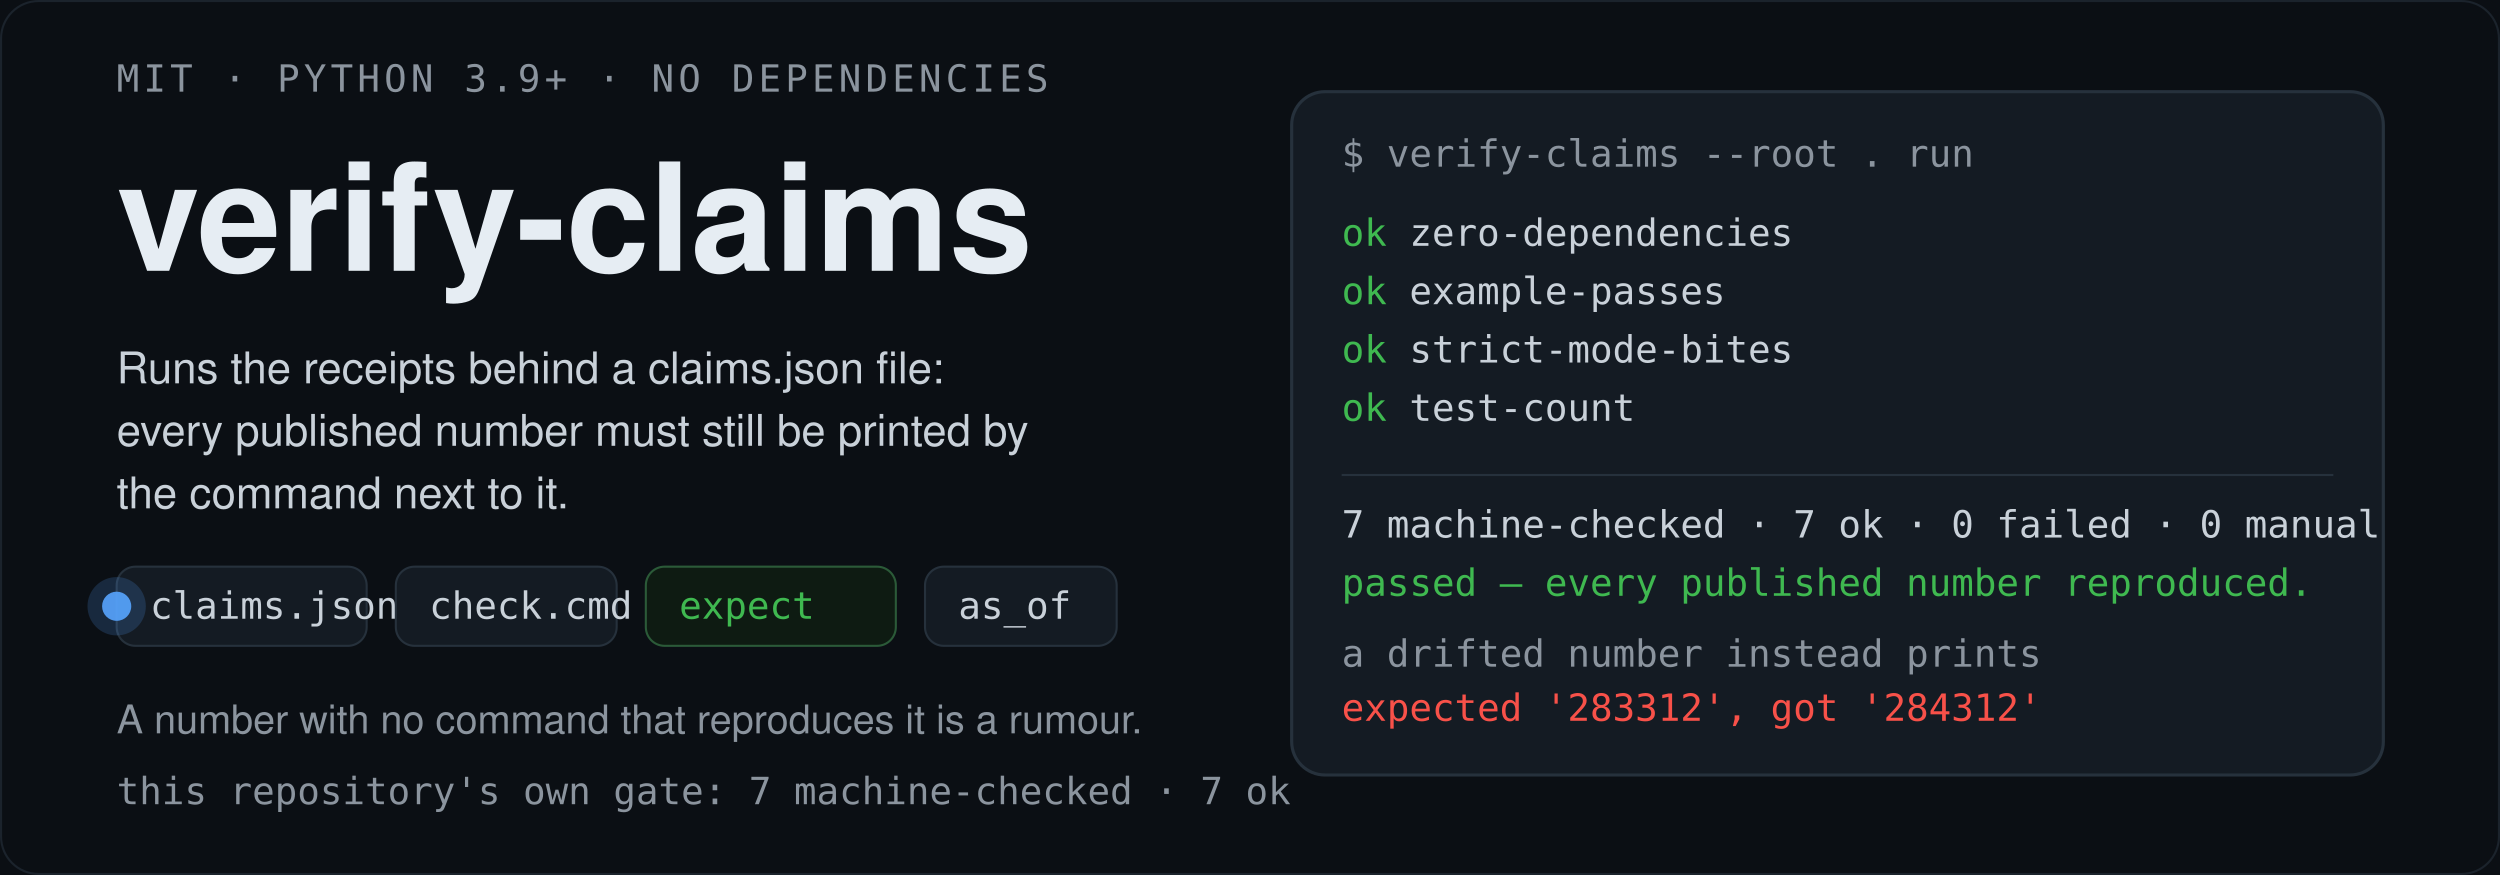
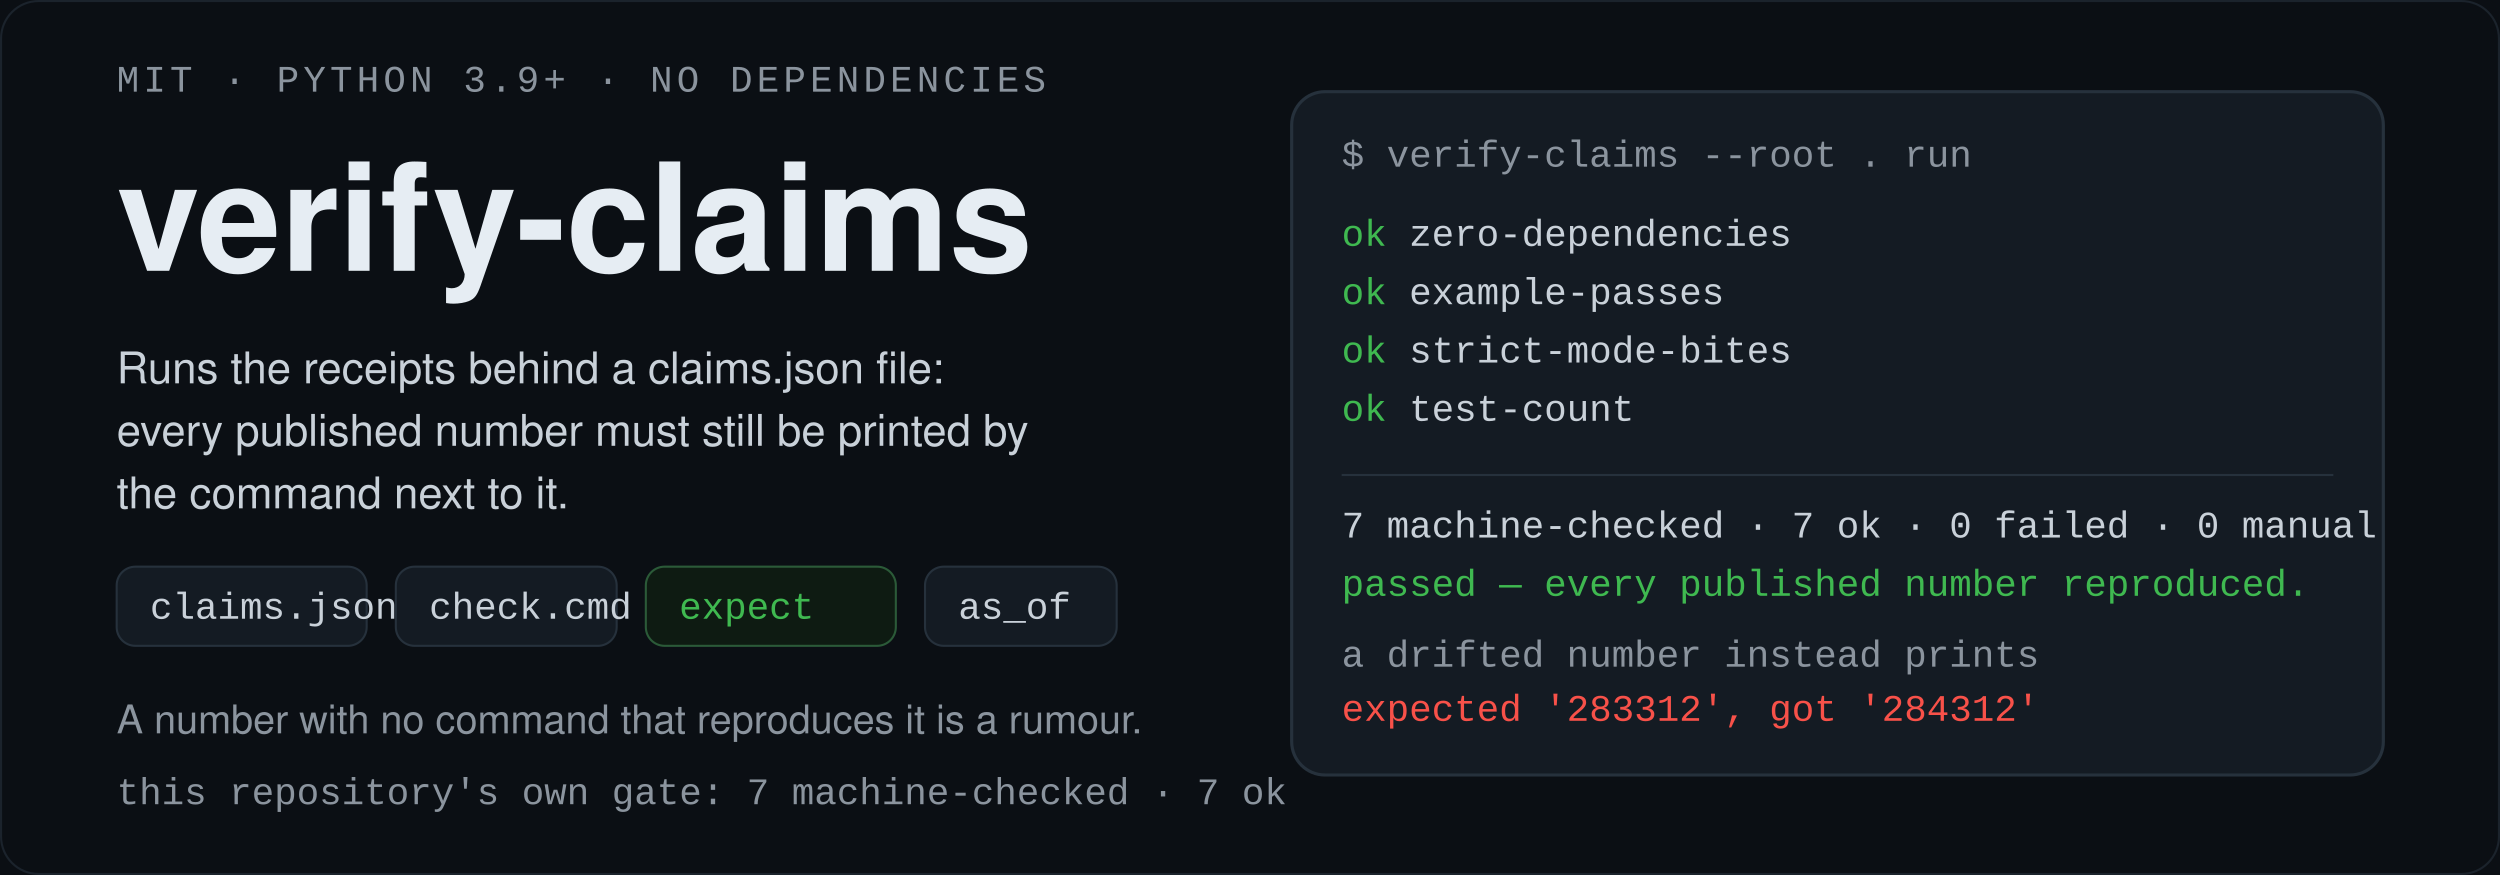
<svg xmlns="http://www.w3.org/2000/svg" width="1200" height="420" viewBox="0 0 1200 420" role="img" aria-labelledby="vc-title vc-desc">
  <rect width="1200" height="420" fill="#0B0F14" />
  <rect x="0.5" y="0.5" width="1199" height="419" rx="18" fill="none" stroke="#1B232C" />
  <g id="identity" transform="translate(56 44)">
-     <text x="0" y="0" font-family="ui-monospace, SFMono-Regular, Menlo, monospace" font-size="18" letter-spacing="2" fill="#8B949E">MIT · PYTHON 3.9+ · NO DEPENDENCIES</text>
-     <text x="0" y="86" font-family="-apple-system, BlinkMacSystemFont, Segoe UI, Helvetica, Arial, sans-serif" font-size="72" font-weight="700" fill="#E6EDF3">verify-claims</text>
-     <g font-family="-apple-system, BlinkMacSystemFont, Segoe UI, Helvetica, Arial, sans-serif" font-size="21" fill="#C9D1D9">
+     <text x="0" y="0" font-family="ui-monospace, SFMono-Regular, Menlo, Consolas, 'Liberation Mono', monospace" font-size="18" letter-spacing="2" fill="#8B949E">MIT · PYTHON 3.9+ · NO DEPENDENCIES</text>
+     <text x="0" y="86" font-family="Helvetica Neue, Helvetica, Arial, 'Liberation Sans', sans-serif" font-size="72" font-weight="700" fill="#E6EDF3">verify-claims</text>
+     <g font-family="Helvetica Neue, Helvetica, Arial, 'Liberation Sans', sans-serif" font-size="21" fill="#C9D1D9">
      <text x="0" y="140">Runs the receipts behind a claims.json file:</text>
      <text x="0" y="170">every published number must still be printed by</text>
      <text x="0" y="200">the command next to it.</text>
    </g>
-     <g font-family="ui-monospace, SFMono-Regular, Menlo, monospace" font-size="18">
+     <g font-family="ui-monospace, SFMono-Regular, Menlo, Consolas, 'Liberation Mono', monospace" font-size="18">
      <g id="chip-claim">
        <rect x="0" y="228" width="120" height="38" rx="9" fill="#141B23" stroke="#26313C" />
        <text x="16" y="253" fill="#C9D1D9">claims.json</text>
      </g>
      <g id="chip-check">
        <rect x="134" y="228" width="106" height="38" rx="9" fill="#141B23" stroke="#26313C" />
        <text x="150" y="253" fill="#C9D1D9">check.cmd</text>
      </g>
      <g id="chip-expect">
        <rect x="254" y="228" width="120" height="38" rx="9" fill="#0E1B12" stroke="#2B5A38" />
        <text x="270" y="253" fill="#3FB950">expect</text>
      </g>
      <g id="chip-asof">
        <rect x="388" y="228" width="92" height="38" rx="9" fill="#141B23" stroke="#26313C" />
        <text x="404" y="253" fill="#C9D1D9">as_of</text>
      </g>
    </g>
-     <text x="0" y="308" font-family="-apple-system, BlinkMacSystemFont, Segoe UI, Helvetica, Arial, sans-serif" font-size="19" fill="#8B949E">A number with no command that reproduces it is a rumour.</text>
-     <text x="0" y="342" font-family="ui-monospace, SFMono-Regular, Menlo, monospace" font-size="18" fill="#8B949E">this repository's own gate: 7 machine-checked · 7 ok</text>
+     <text x="0" y="308" font-family="Helvetica Neue, Helvetica, Arial, 'Liberation Sans', sans-serif" font-size="19" fill="#8B949E">A number with no command that reproduces it is a rumour.</text>
+     <text x="0" y="342" font-family="ui-monospace, SFMono-Regular, Menlo, Consolas, 'Liberation Mono', monospace" font-size="18" fill="#8B949E">this repository's own gate: 7 machine-checked · 7 ok</text>
  </g>
  <g id="run-panel">
    <rect x="620" y="44" width="524" height="328" rx="16" fill="#141B23" stroke="#26313C" stroke-width="1.5" />
-     <text x="644" y="80" font-family="ui-monospace, SFMono-Regular, Menlo, monospace" font-size="18" fill="#8B949E">$ verify-claims --root . run</text>
-     <g font-family="ui-monospace, SFMono-Regular, Menlo, monospace" font-size="18" fill="#C9D1D9">
+     <text x="644" y="80" font-family="ui-monospace, SFMono-Regular, Menlo, Consolas, 'Liberation Mono', monospace" font-size="18" fill="#8B949E">$ verify-claims --root . run</text>
+     <g font-family="ui-monospace, SFMono-Regular, Menlo, Consolas, 'Liberation Mono', monospace" font-size="18" fill="#C9D1D9">
      <text x="644" y="118">
        <tspan fill="#3FB950">ok</tspan>   zero-dependencies</text>
      <text x="644" y="146">
        <tspan fill="#3FB950">ok</tspan>   example-passes</text>
      <text x="644" y="174">
        <tspan fill="#3FB950">ok</tspan>   strict-mode-bites</text>
      <text x="644" y="202">
        <tspan fill="#3FB950">ok</tspan>   test-count</text>
    </g>
    <line x1="644" y1="228" x2="1120" y2="228" stroke="#26313C" />
-     <text x="644" y="258" font-family="ui-monospace, SFMono-Regular, Menlo, monospace" font-size="18" fill="#C9D1D9">7 machine-checked · 7 ok · 0 failed · 0 manual</text>
-     <text x="644" y="286" font-family="ui-monospace, SFMono-Regular, Menlo, monospace" font-size="18" fill="#3FB950">passed — every published number reproduced.</text>
-     <text x="644" y="320" font-family="ui-monospace, SFMono-Regular, Menlo, monospace" font-size="18" fill="#8B949E">a drifted number instead prints</text>
-     <text x="644" y="346" font-family="ui-monospace, SFMono-Regular, Menlo, monospace" font-size="18" fill="#F85149">expected '283312', got '284312'</text>
+     <text x="644" y="258" font-family="ui-monospace, SFMono-Regular, Menlo, Consolas, 'Liberation Mono', monospace" font-size="18" fill="#C9D1D9">7 machine-checked · 7 ok · 0 failed · 0 manual</text>
+     <text x="644" y="286" font-family="ui-monospace, SFMono-Regular, Menlo, Consolas, 'Liberation Mono', monospace" font-size="18" fill="#3FB950">passed — every published number reproduced.</text>
+     <text x="644" y="320" font-family="ui-monospace, SFMono-Regular, Menlo, Consolas, 'Liberation Mono', monospace" font-size="18" fill="#8B949E">a drifted number instead prints</text>
+     <text x="644" y="346" font-family="ui-monospace, SFMono-Regular, Menlo, Consolas, 'Liberation Mono', monospace" font-size="18" fill="#F85149">expected '283312', got '284312'</text>
  </g>
  <style>
-     /* 四条收据依次亮起，绿色的 expect 在“命令打印出同一个数”那一刻亮得最久。
-        幅度：透明度 .22 → 1 且上移（位置变化比透明度可感得多）。
-        reduced-motion 下全部静止、全部完全可见。 */
+     /* A local, strong change: the outline goes from dark grey to the accent colour. Far easier to notice than a whole block fading. */
    @keyframes chipLit {
      0%       { opacity: .15; transform: translateY(0) scale(1); }
      6%, 40%  { opacity: 1;   transform: translateY(-14px) scale(1.05); }
      52%      { opacity: .15; transform: translateY(0) scale(1); }
      100%     { opacity: .15; transform: translateY(0) scale(1); }
    }
    }
    @keyframes matchFlash {
      0%       { opacity: .2; transform: translateY(0) scale(1); }
      30%, 80% { opacity: 1;  transform: translateY(-16px) scale(1.06); }
      92%      { opacity: .2; transform: translateY(0) scale(1); }
      100%     { opacity: .2; transform: translateY(0) scale(1); }
    }
    }
    #chip-claim { animation: chipLit 5s ease-in-out infinite; animation-delay: 0s; }
    #chip-check { animation: chipLit 5s ease-in-out infinite; animation-delay: 0.9s; }
    #chip-expect { animation: matchFlash 5s ease-in-out infinite; animation-delay: 1.8s; }
    #chip-asof { animation: chipLit 5s ease-in-out infinite; animation-delay: 2.7s; }
-     /* 亮起时描边从暗灰变亮蓝：一次局部强变化（通道差 &gt;150），比整块半透明更容易被看到。 */
+     /* A local, strong change: the outline goes from dark grey to the accent colour. Far easier
+        to notice than a whole block fading. */
    @keyframes borderGlow {
      0%       { stroke: #26313C; }
      6%, 40%  { stroke: #00ccff; }
      52%      { stroke: #26313C; }
      100%     { stroke: #26313C; }
    }
    }
    #chip-claim rect { animation: borderGlow 5s ease-in-out infinite; animation-delay: 0.0s; }
    #chip-check rect { animation: borderGlow 5s ease-in-out infinite; animation-delay: 1.25s; }
    #chip-expect rect { animation: borderGlow 5s ease-in-out infinite; animation-delay: 3.0s; }
    #chip-asof rect { animation: borderGlow 5s ease-in-out infinite; animation-delay: 3.75s; }
    @media (prefers-reduced-motion: reduce) {
      #chip-claim, #chip-check, #chip-expect, #chip-asof, #chip-claim rect, #chip-check rect, #chip-expect rect, #chip-asof rect { animation: none; opacity: 1; transform: none; }
    }
      #chip-claim, #chip-check, #chip-expect, #chip-asof,
    #step-releases, #step-parse, #step-data, #step-pages,
    #stage-collection, #stage-filtering, #stage-persistence, #stage-weekly {
      transform-box: fill-box; transform-origin: center;
    }
  </style>
-   <g id="packet-layer">
-     <circle id="packet" cx="56" cy="291" r="7" fill="#58A6FF" fill-opacity="0.9" />
-     <circle id="packet-halo" cx="56" cy="291" r="14" fill="#58A6FF" fill-opacity="0.18" />
-   </g>
-   <style>
-     /* 一个光点沿管线走过：位移跨越大半个画幅，这是眼睛余光能捕捉到的那类运动。
-        它只做引导，不承载信息 —— reduced-motion 下不显示。 */
-     @keyframes packetRun {
-       0%   { transform: translateX(0); opacity: 0; }
-       8%   { opacity: 1; }
-       92%  { opacity: 1; }
-       100% { transform: translateX(480px); opacity: 0; }
-     }
-     #packet { animation: packetRun 5s linear infinite; }
-     #packet-halo { animation: packetRun 5s linear infinite; }
-     @media (prefers-reduced-motion: reduce) {
-       #packet { display: none; }
-     }
-   </style>
</svg>
